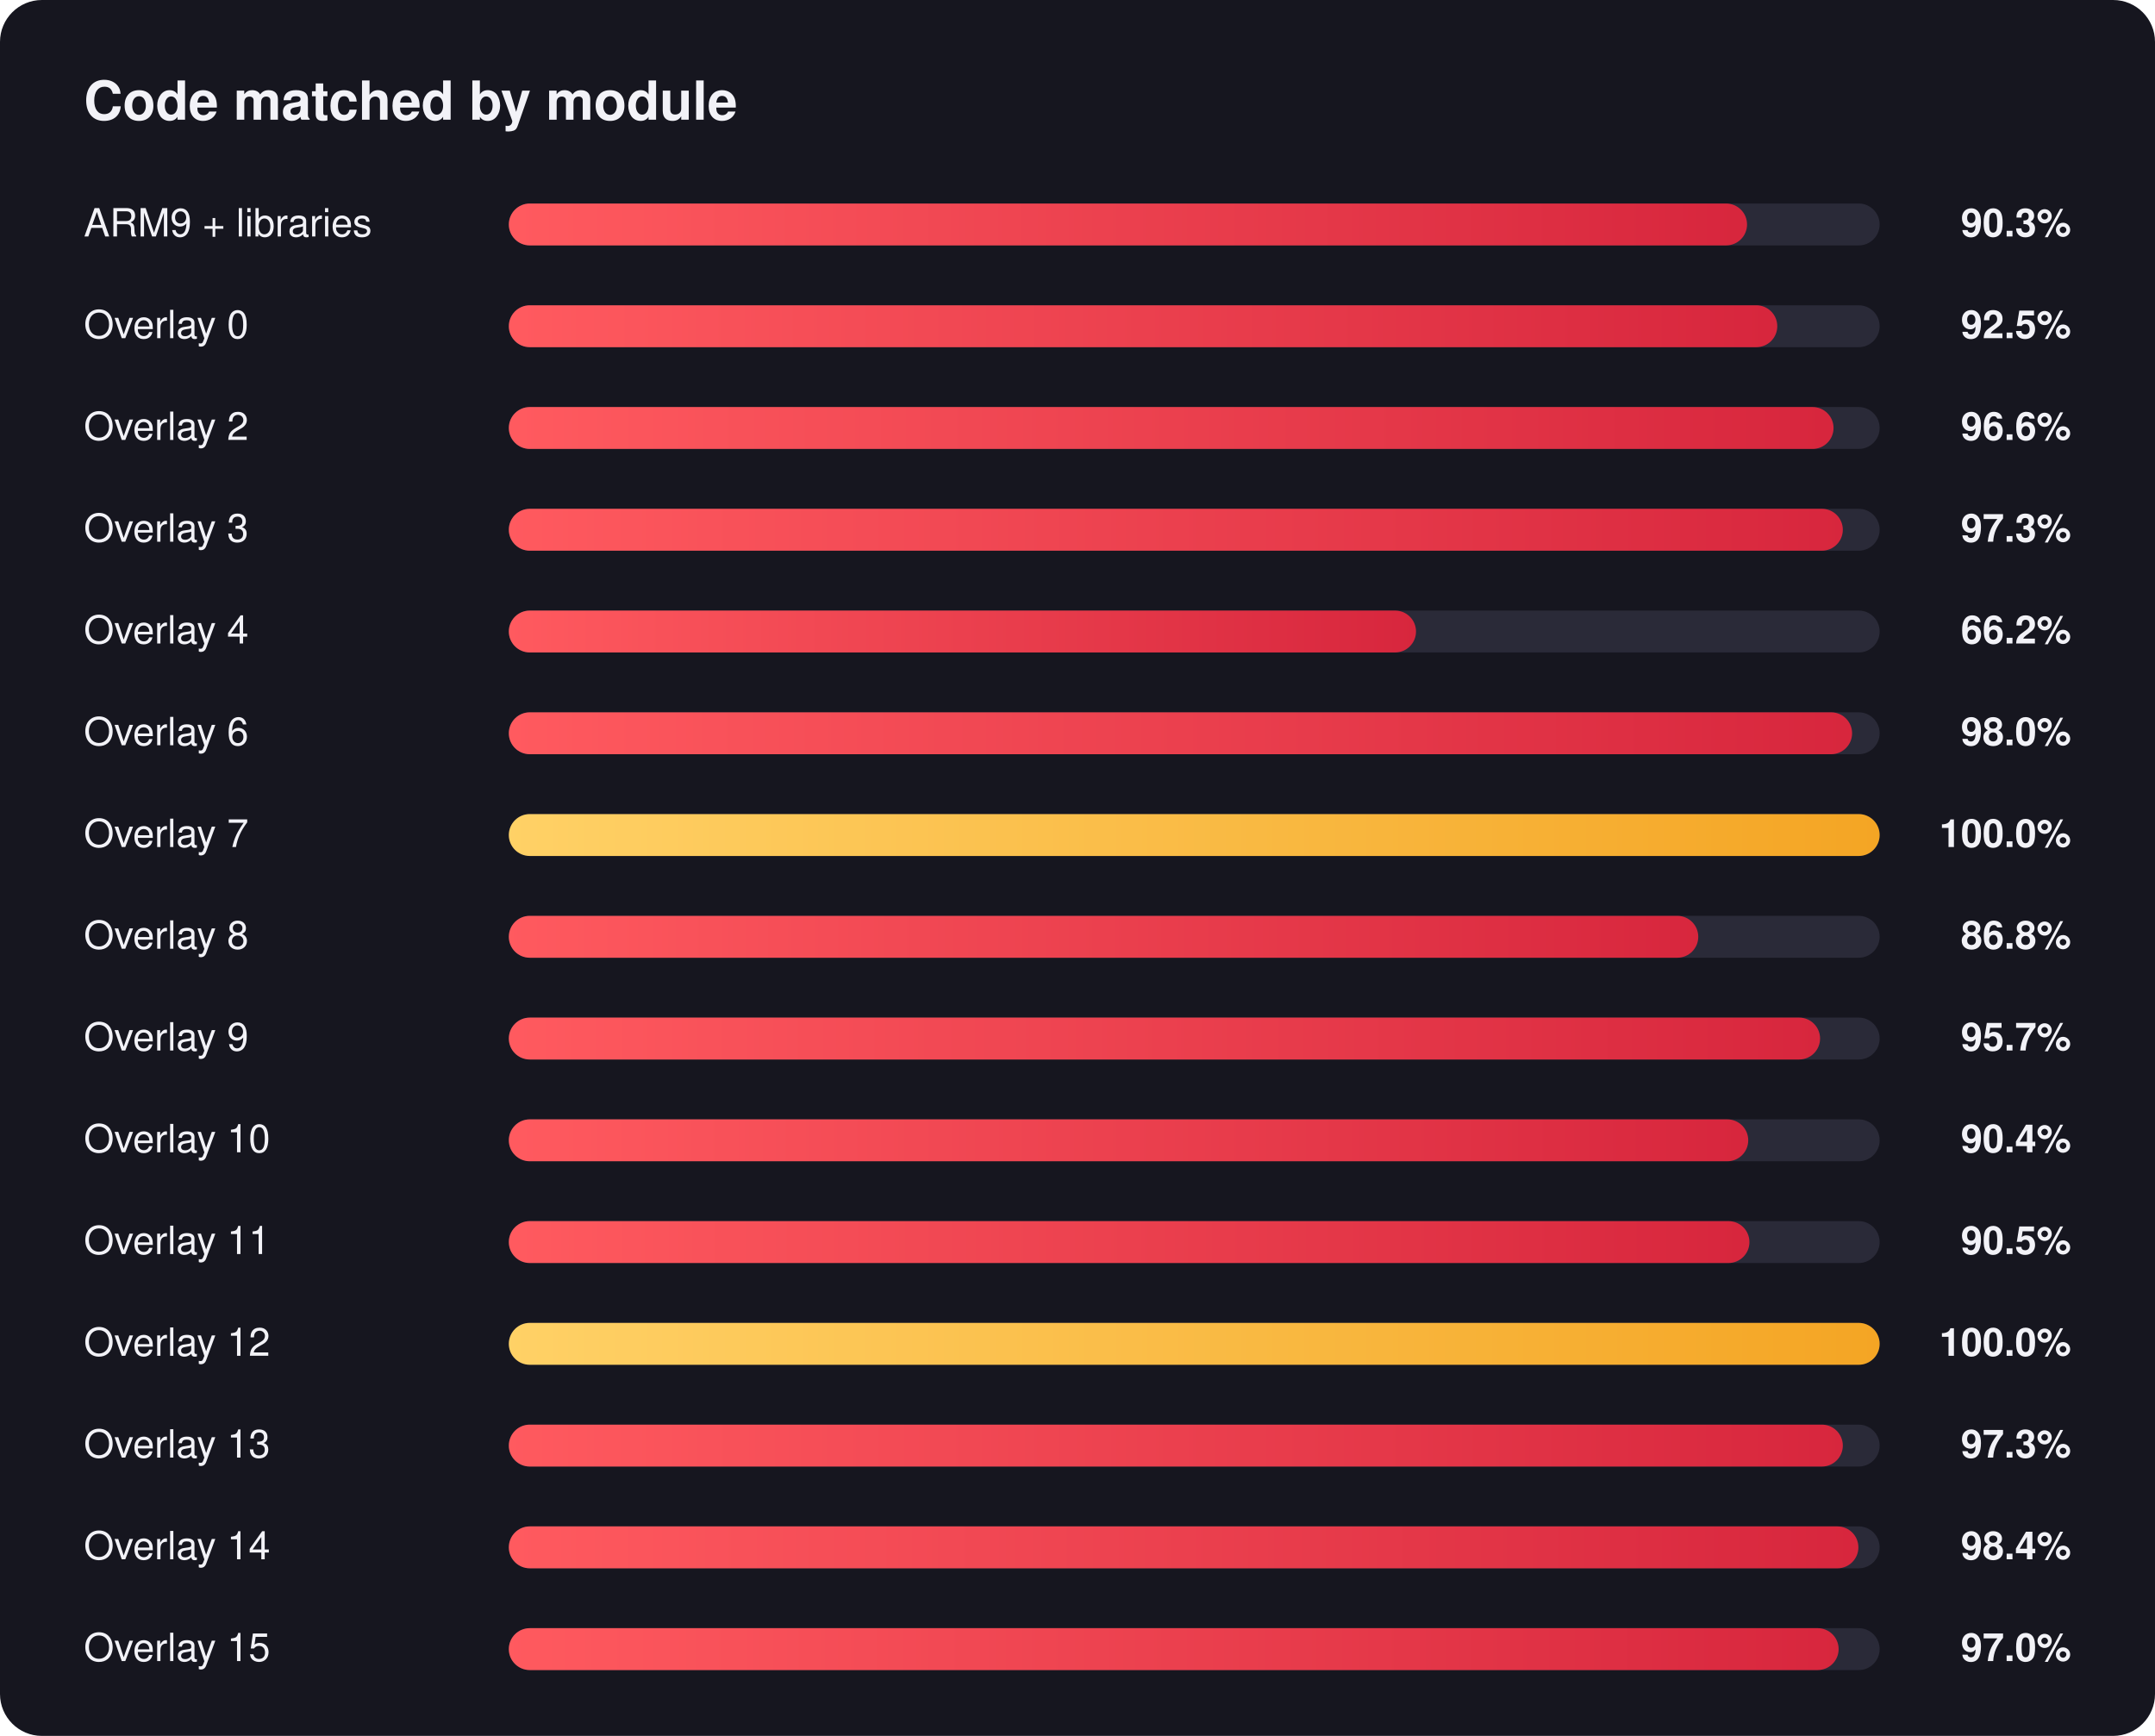
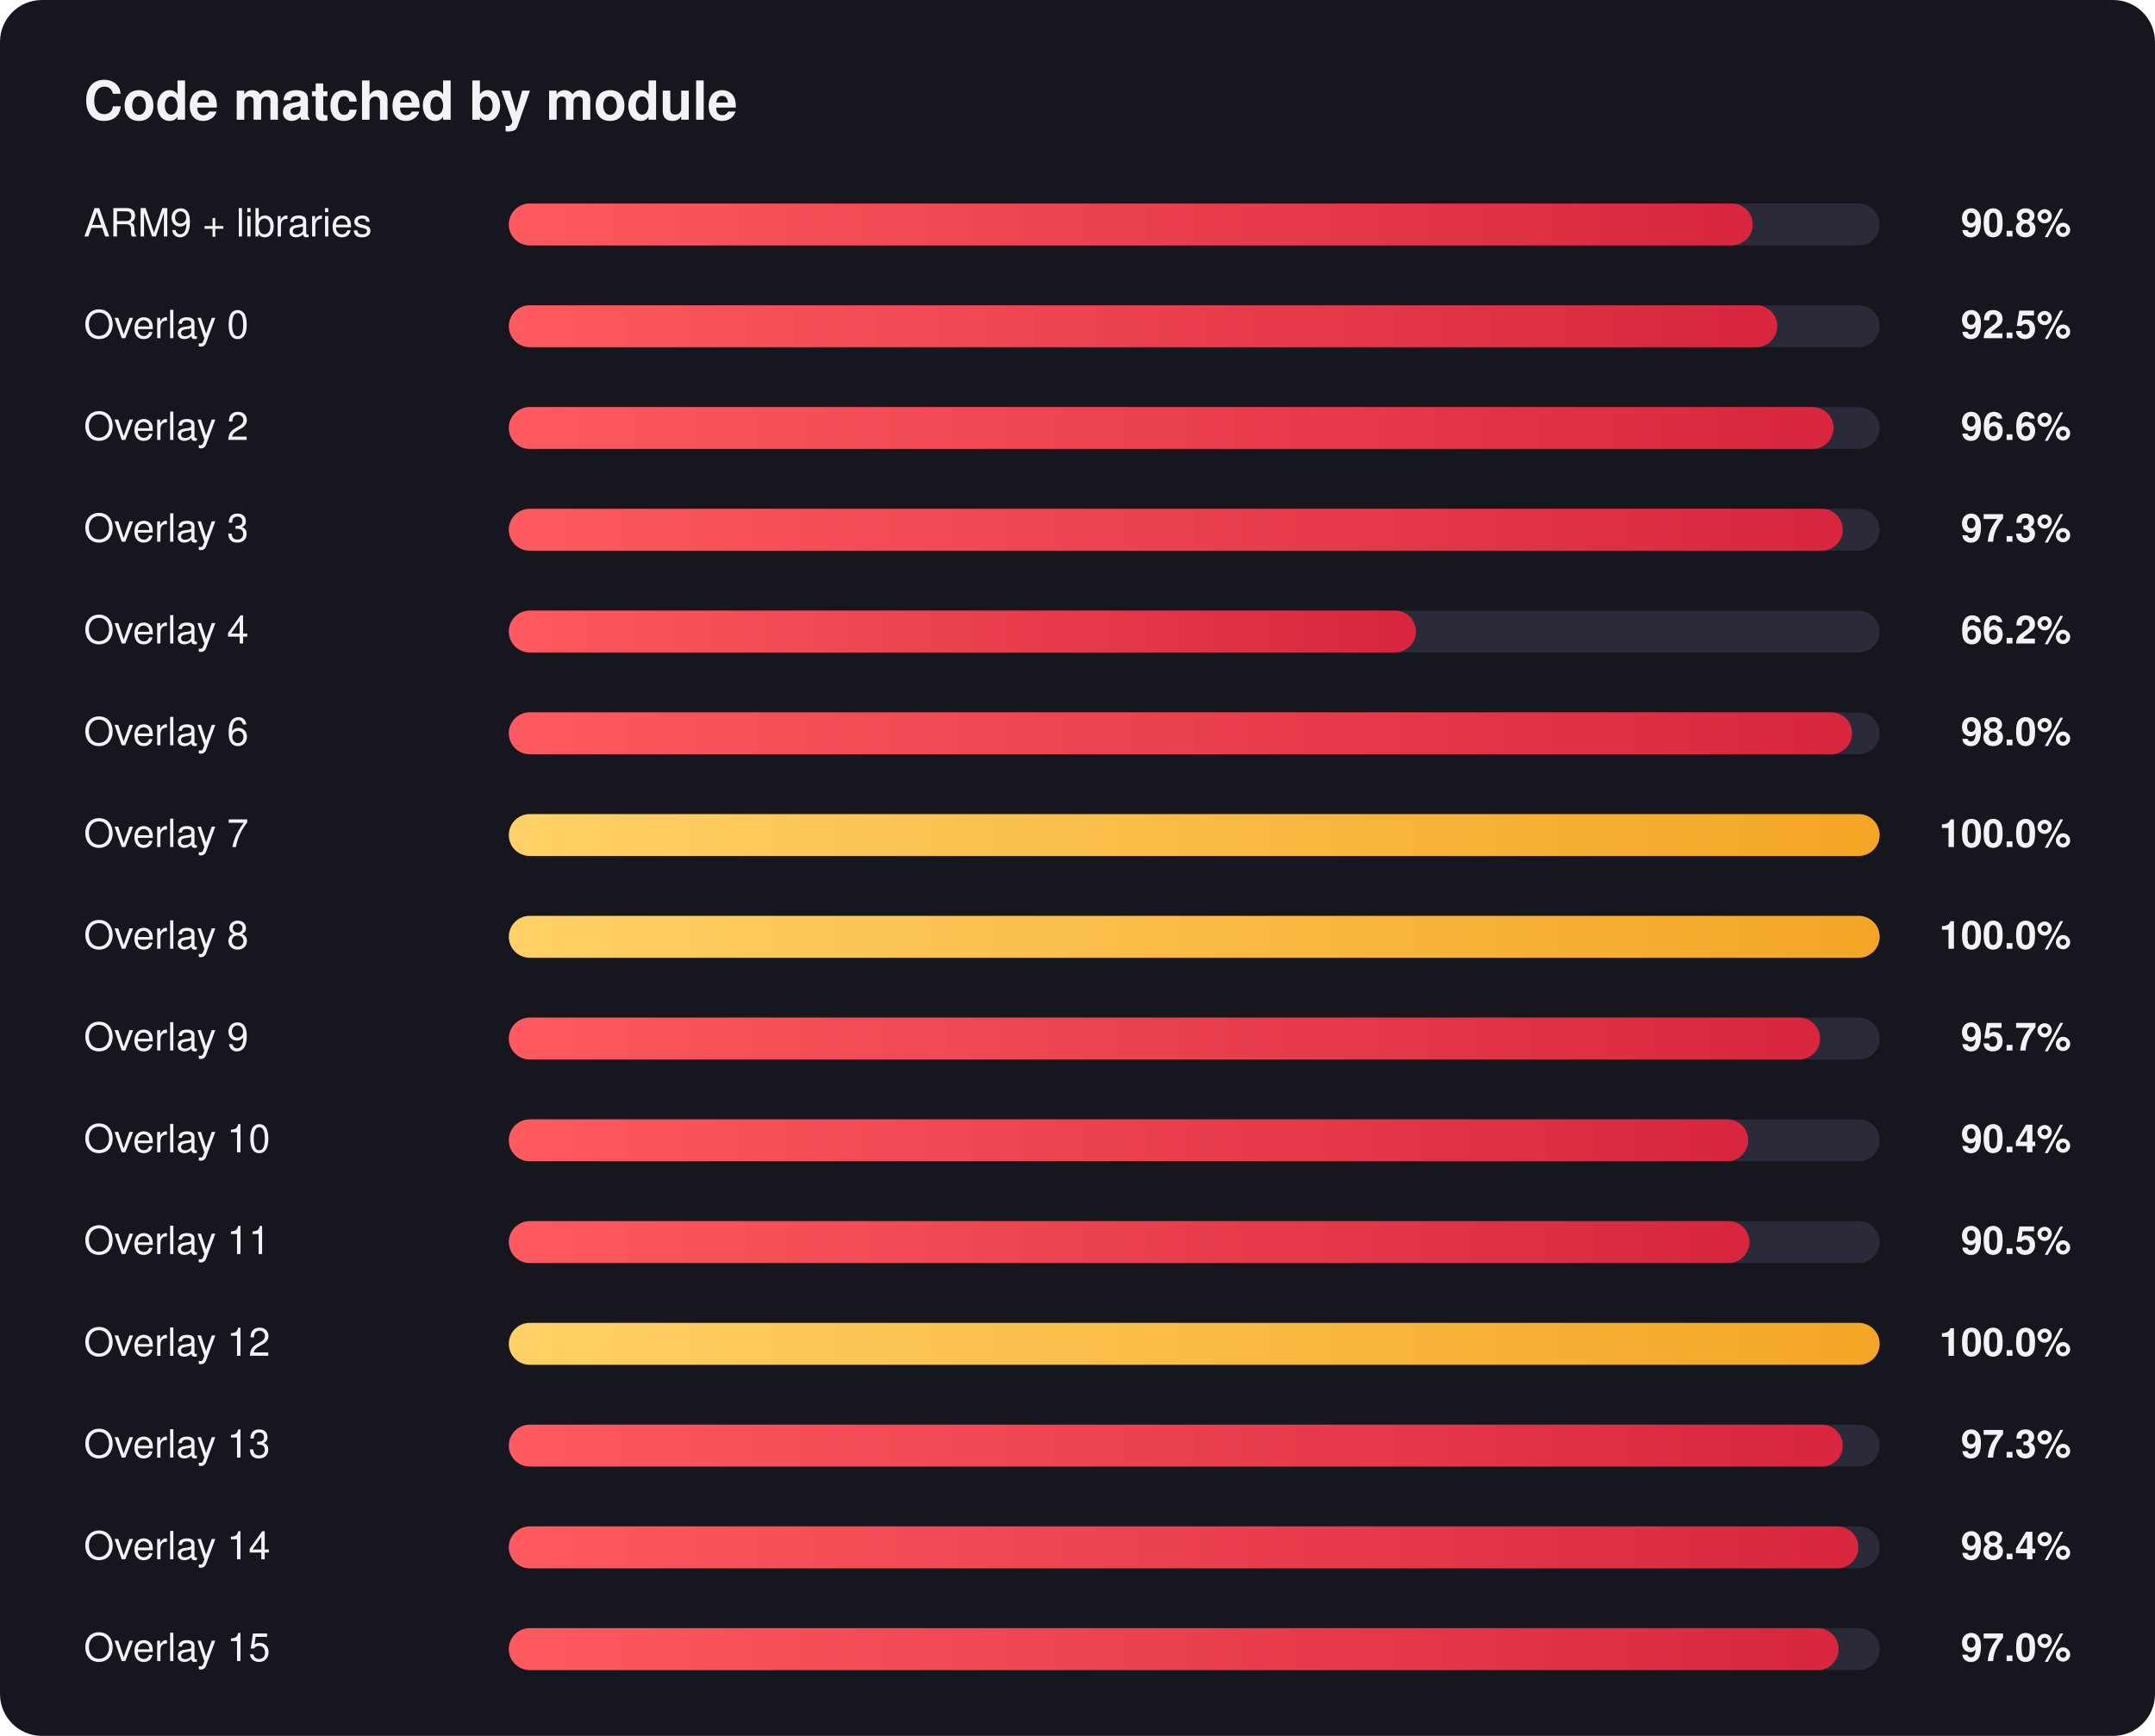
<svg xmlns="http://www.w3.org/2000/svg" width="720" height="580" viewBox="0 0 720 580" font-family="Segoe UI, Helvetica, Arial, sans-serif">
  <defs>
    <linearGradient id="red" x1="0" x2="1" y1="0" y2="0">
      <stop offset="0" stop-color="#ff5a5f" />
      <stop offset="1" stop-color="#d7263d" />
    </linearGradient>
    <linearGradient id="gold" x1="0" x2="1" y1="0" y2="0">
      <stop offset="0" stop-color="#ffd166" />
      <stop offset="1" stop-color="#f4a524" />
    </linearGradient>
  </defs>
  <rect width="720" height="580" rx="14" fill="#16161f" />
  <text x="28" y="40" fill="#f2f2f7" font-size="18" font-weight="700">Code matched by module</text>
  <text x="28" y="79" fill="#f2f2f7" font-size="13">ARM9 + libraries</text>
-   <text x="692" y="79" fill="#f2f2f7" font-size="13" font-weight="600" text-anchor="end">90.3%</text>
+   <text x="692" y="79" fill="#f2f2f7" font-size="13" font-weight="600" text-anchor="end">90.8%</text>
  <rect x="170" y="68" width="458" height="14" rx="7.0" fill="#2a2a38" />
-   <rect x="170" y="68" width="413.7" height="14" rx="7.0" fill="url(#red)" />
+   <rect x="170" y="68" width="415.6" height="14" rx="7.0" fill="url(#red)" />
  <text x="28" y="113" fill="#f2f2f7" font-size="13">Overlay 0</text>
  <text x="692" y="113" fill="#f2f2f7" font-size="13" font-weight="600" text-anchor="end">92.5%</text>
  <rect x="170" y="102" width="458" height="14" rx="7.0" fill="#2a2a38" />
  <rect x="170" y="102" width="423.8" height="14" rx="7.0" fill="url(#red)" />
  <text x="28" y="147" fill="#f2f2f7" font-size="13">Overlay 2</text>
  <text x="692" y="147" fill="#f2f2f7" font-size="13" font-weight="600" text-anchor="end">96.6%</text>
  <rect x="170" y="136" width="458" height="14" rx="7.0" fill="#2a2a38" />
  <rect x="170" y="136" width="442.6" height="14" rx="7.0" fill="url(#red)" />
  <text x="28" y="181" fill="#f2f2f7" font-size="13">Overlay 3</text>
  <text x="692" y="181" fill="#f2f2f7" font-size="13" font-weight="600" text-anchor="end">97.3%</text>
  <rect x="170" y="170" width="458" height="14" rx="7.0" fill="#2a2a38" />
  <rect x="170" y="170" width="445.7" height="14" rx="7.0" fill="url(#red)" />
  <text x="28" y="215" fill="#f2f2f7" font-size="13">Overlay 4</text>
  <text x="692" y="215" fill="#f2f2f7" font-size="13" font-weight="600" text-anchor="end">66.2%</text>
  <rect x="170" y="204" width="458" height="14" rx="7.0" fill="#2a2a38" />
  <rect x="170" y="204" width="303.1" height="14" rx="7.0" fill="url(#red)" />
  <text x="28" y="249" fill="#f2f2f7" font-size="13">Overlay 6</text>
  <text x="692" y="249" fill="#f2f2f7" font-size="13" font-weight="600" text-anchor="end">98.0%</text>
  <rect x="170" y="238" width="458" height="14" rx="7.0" fill="#2a2a38" />
  <rect x="170" y="238" width="448.8" height="14" rx="7.0" fill="url(#red)" />
  <text x="28" y="283" fill="#f2f2f7" font-size="13">Overlay 7</text>
  <text x="692" y="283" fill="#f2f2f7" font-size="13" font-weight="600" text-anchor="end">100.0%</text>
  <rect x="170" y="272" width="458" height="14" rx="7.0" fill="#2a2a38" />
  <rect x="170" y="272" width="458.0" height="14" rx="7.0" fill="url(#gold)" />
  <text x="28" y="317" fill="#f2f2f7" font-size="13">Overlay 8</text>
-   <text x="692" y="317" fill="#f2f2f7" font-size="13" font-weight="600" text-anchor="end">86.8%</text>
+   <text x="692" y="317" fill="#f2f2f7" font-size="13" font-weight="600" text-anchor="end">100.0%</text>
  <rect x="170" y="306" width="458" height="14" rx="7.0" fill="#2a2a38" />
-   <rect x="170" y="306" width="397.4" height="14" rx="7.0" fill="url(#red)" />
+   <rect x="170" y="306" width="458.0" height="14" rx="7.0" fill="url(#gold)" />
  <text x="28" y="351" fill="#f2f2f7" font-size="13">Overlay 9</text>
  <text x="692" y="351" fill="#f2f2f7" font-size="13" font-weight="600" text-anchor="end">95.7%</text>
  <rect x="170" y="340" width="458" height="14" rx="7.0" fill="#2a2a38" />
  <rect x="170" y="340" width="438.1" height="14" rx="7.0" fill="url(#red)" />
  <text x="28" y="385" fill="#f2f2f7" font-size="13">Overlay 10</text>
  <text x="692" y="385" fill="#f2f2f7" font-size="13" font-weight="600" text-anchor="end">90.4%</text>
  <rect x="170" y="374" width="458" height="14" rx="7.0" fill="#2a2a38" />
  <rect x="170" y="374" width="414.1" height="14" rx="7.0" fill="url(#red)" />
  <text x="28" y="419" fill="#f2f2f7" font-size="13">Overlay 11</text>
  <text x="692" y="419" fill="#f2f2f7" font-size="13" font-weight="600" text-anchor="end">90.5%</text>
  <rect x="170" y="408" width="458" height="14" rx="7.0" fill="#2a2a38" />
  <rect x="170" y="408" width="414.5" height="14" rx="7.0" fill="url(#red)" />
  <text x="28" y="453" fill="#f2f2f7" font-size="13">Overlay 12</text>
  <text x="692" y="453" fill="#f2f2f7" font-size="13" font-weight="600" text-anchor="end">100.0%</text>
  <rect x="170" y="442" width="458" height="14" rx="7.0" fill="#2a2a38" />
  <rect x="170" y="442" width="458.0" height="14" rx="7.0" fill="url(#gold)" />
  <text x="28" y="487" fill="#f2f2f7" font-size="13">Overlay 13</text>
  <text x="692" y="487" fill="#f2f2f7" font-size="13" font-weight="600" text-anchor="end">97.3%</text>
  <rect x="170" y="476" width="458" height="14" rx="7.0" fill="#2a2a38" />
  <rect x="170" y="476" width="445.7" height="14" rx="7.0" fill="url(#red)" />
  <text x="28" y="521" fill="#f2f2f7" font-size="13">Overlay 14</text>
  <text x="692" y="521" fill="#f2f2f7" font-size="13" font-weight="600" text-anchor="end">98.4%</text>
  <rect x="170" y="510" width="458" height="14" rx="7.0" fill="#2a2a38" />
  <rect x="170" y="510" width="450.9" height="14" rx="7.0" fill="url(#red)" />
  <text x="28" y="555" fill="#f2f2f7" font-size="13">Overlay 15</text>
  <text x="692" y="555" fill="#f2f2f7" font-size="13" font-weight="600" text-anchor="end">97.0%</text>
  <rect x="170" y="544" width="458" height="14" rx="7.0" fill="#2a2a38" />
  <rect x="170" y="544" width="444.3" height="14" rx="7.0" fill="url(#red)" />
</svg>
